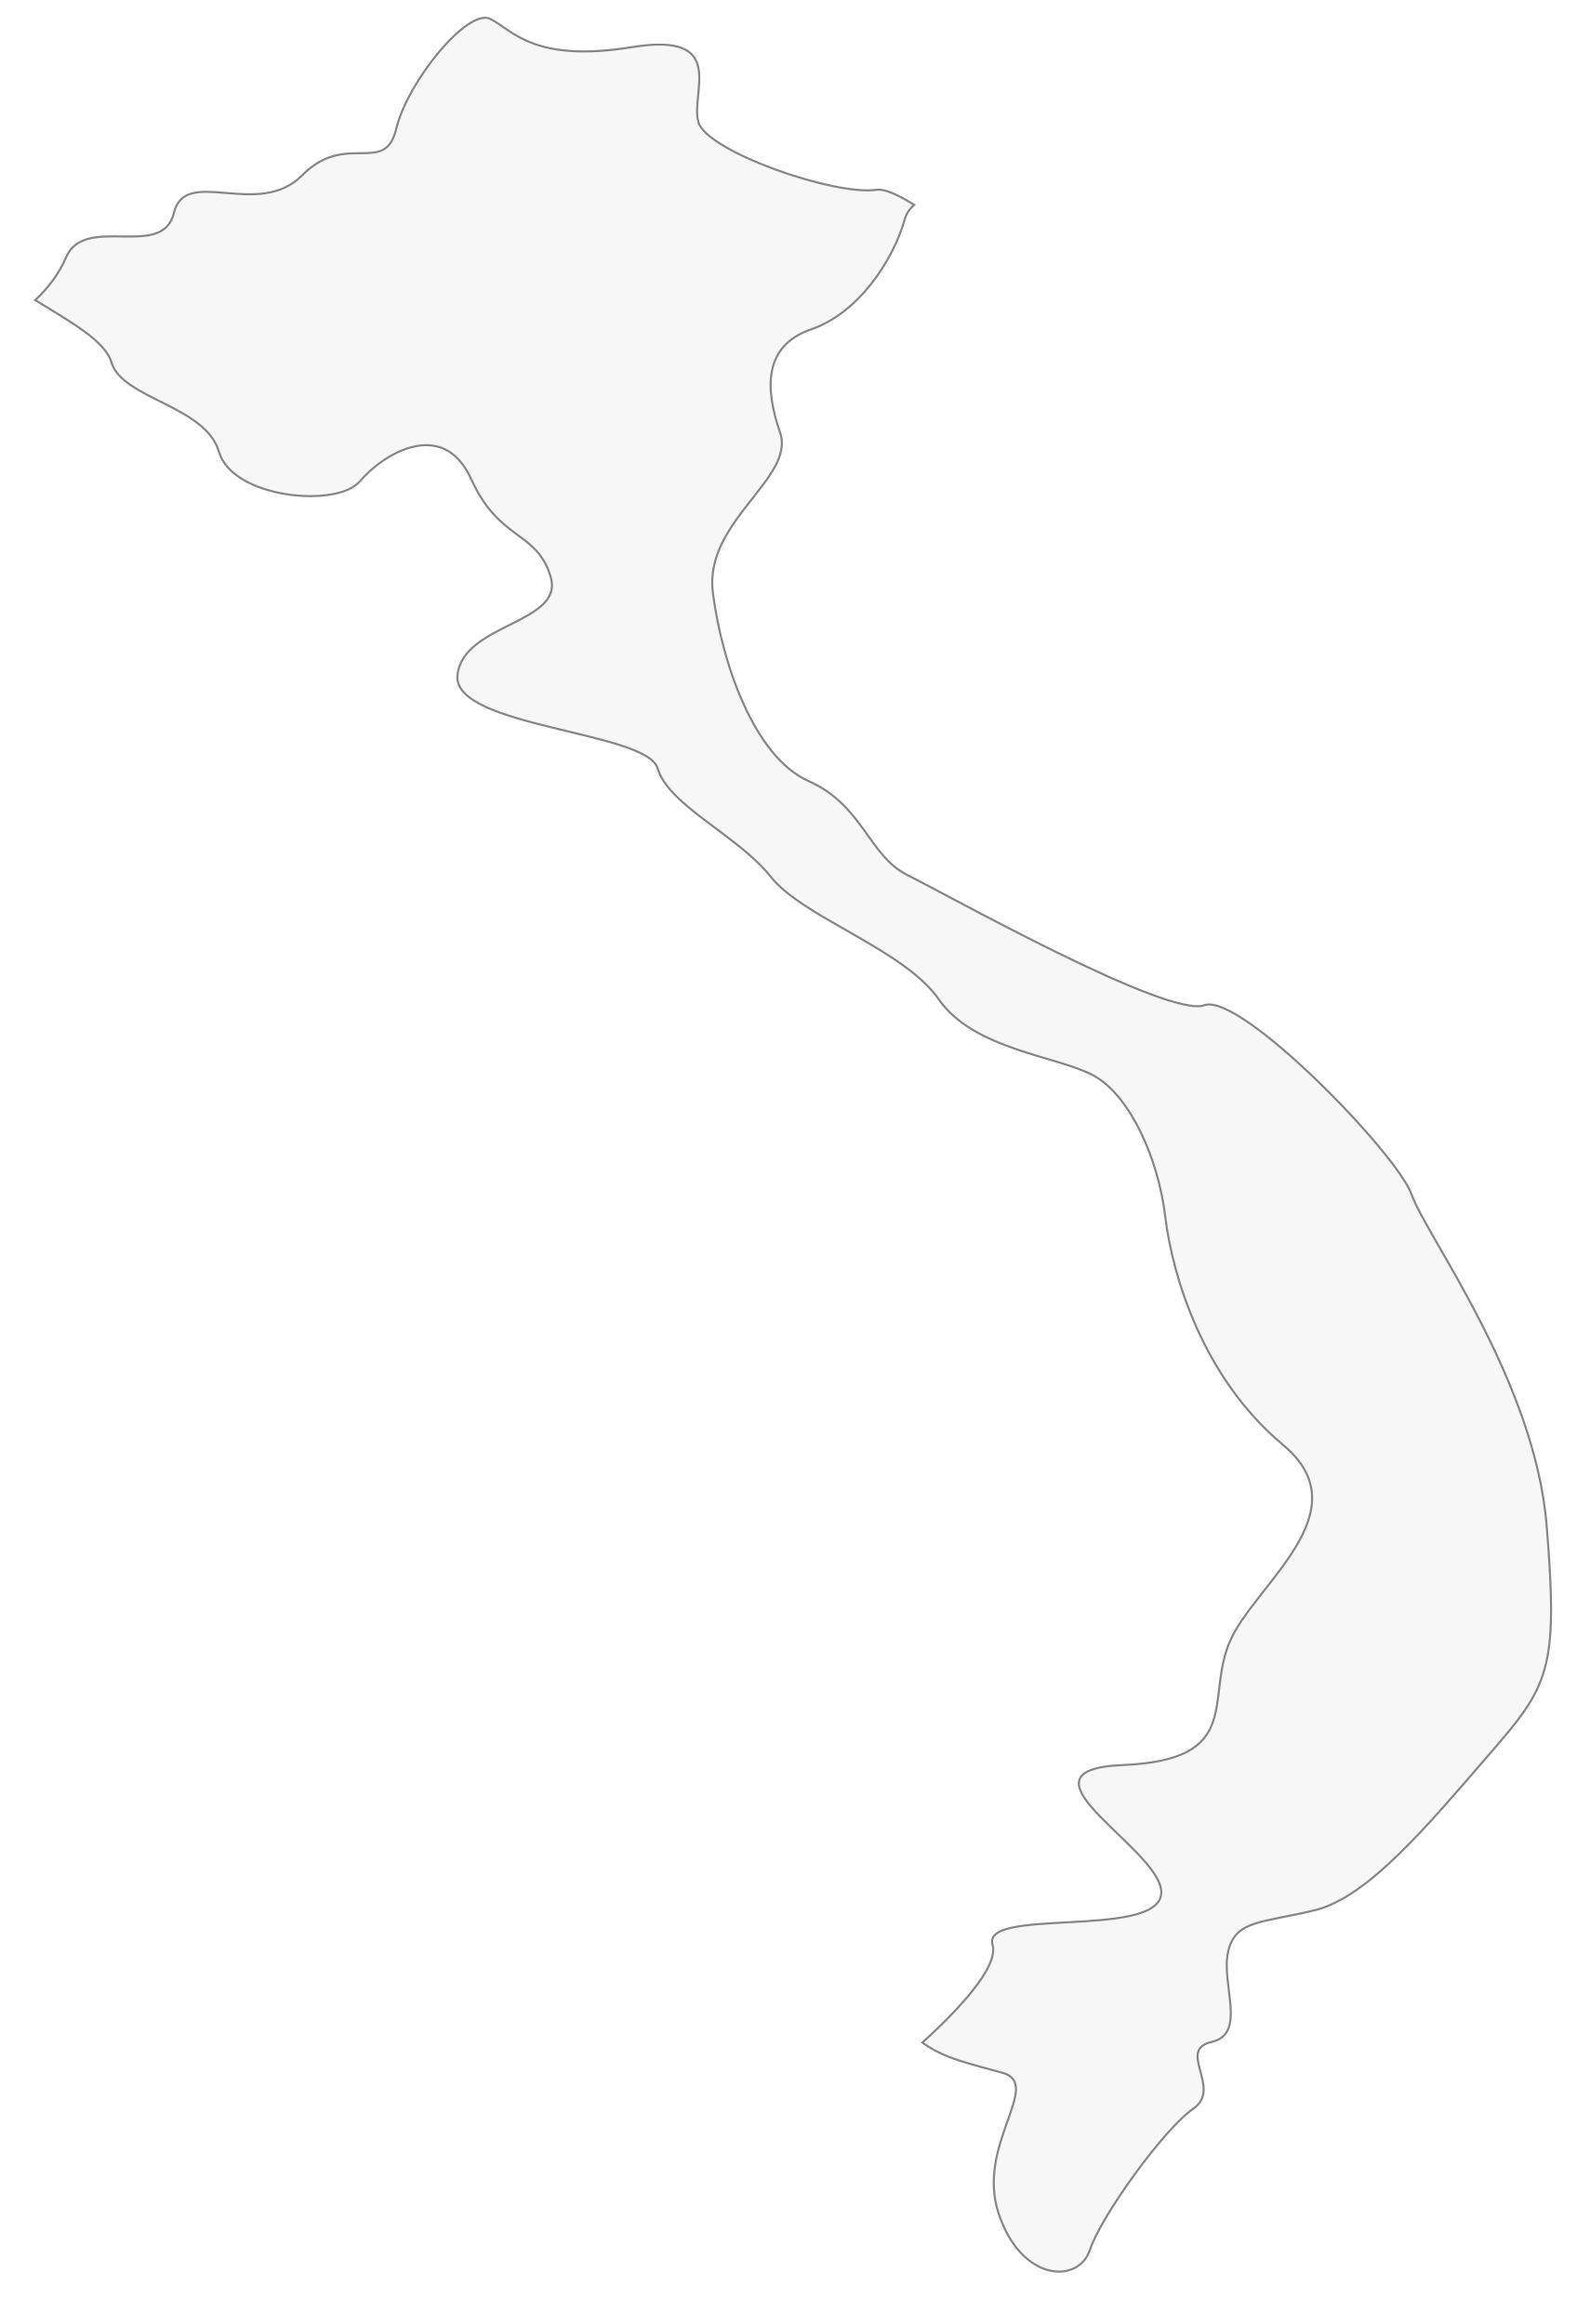
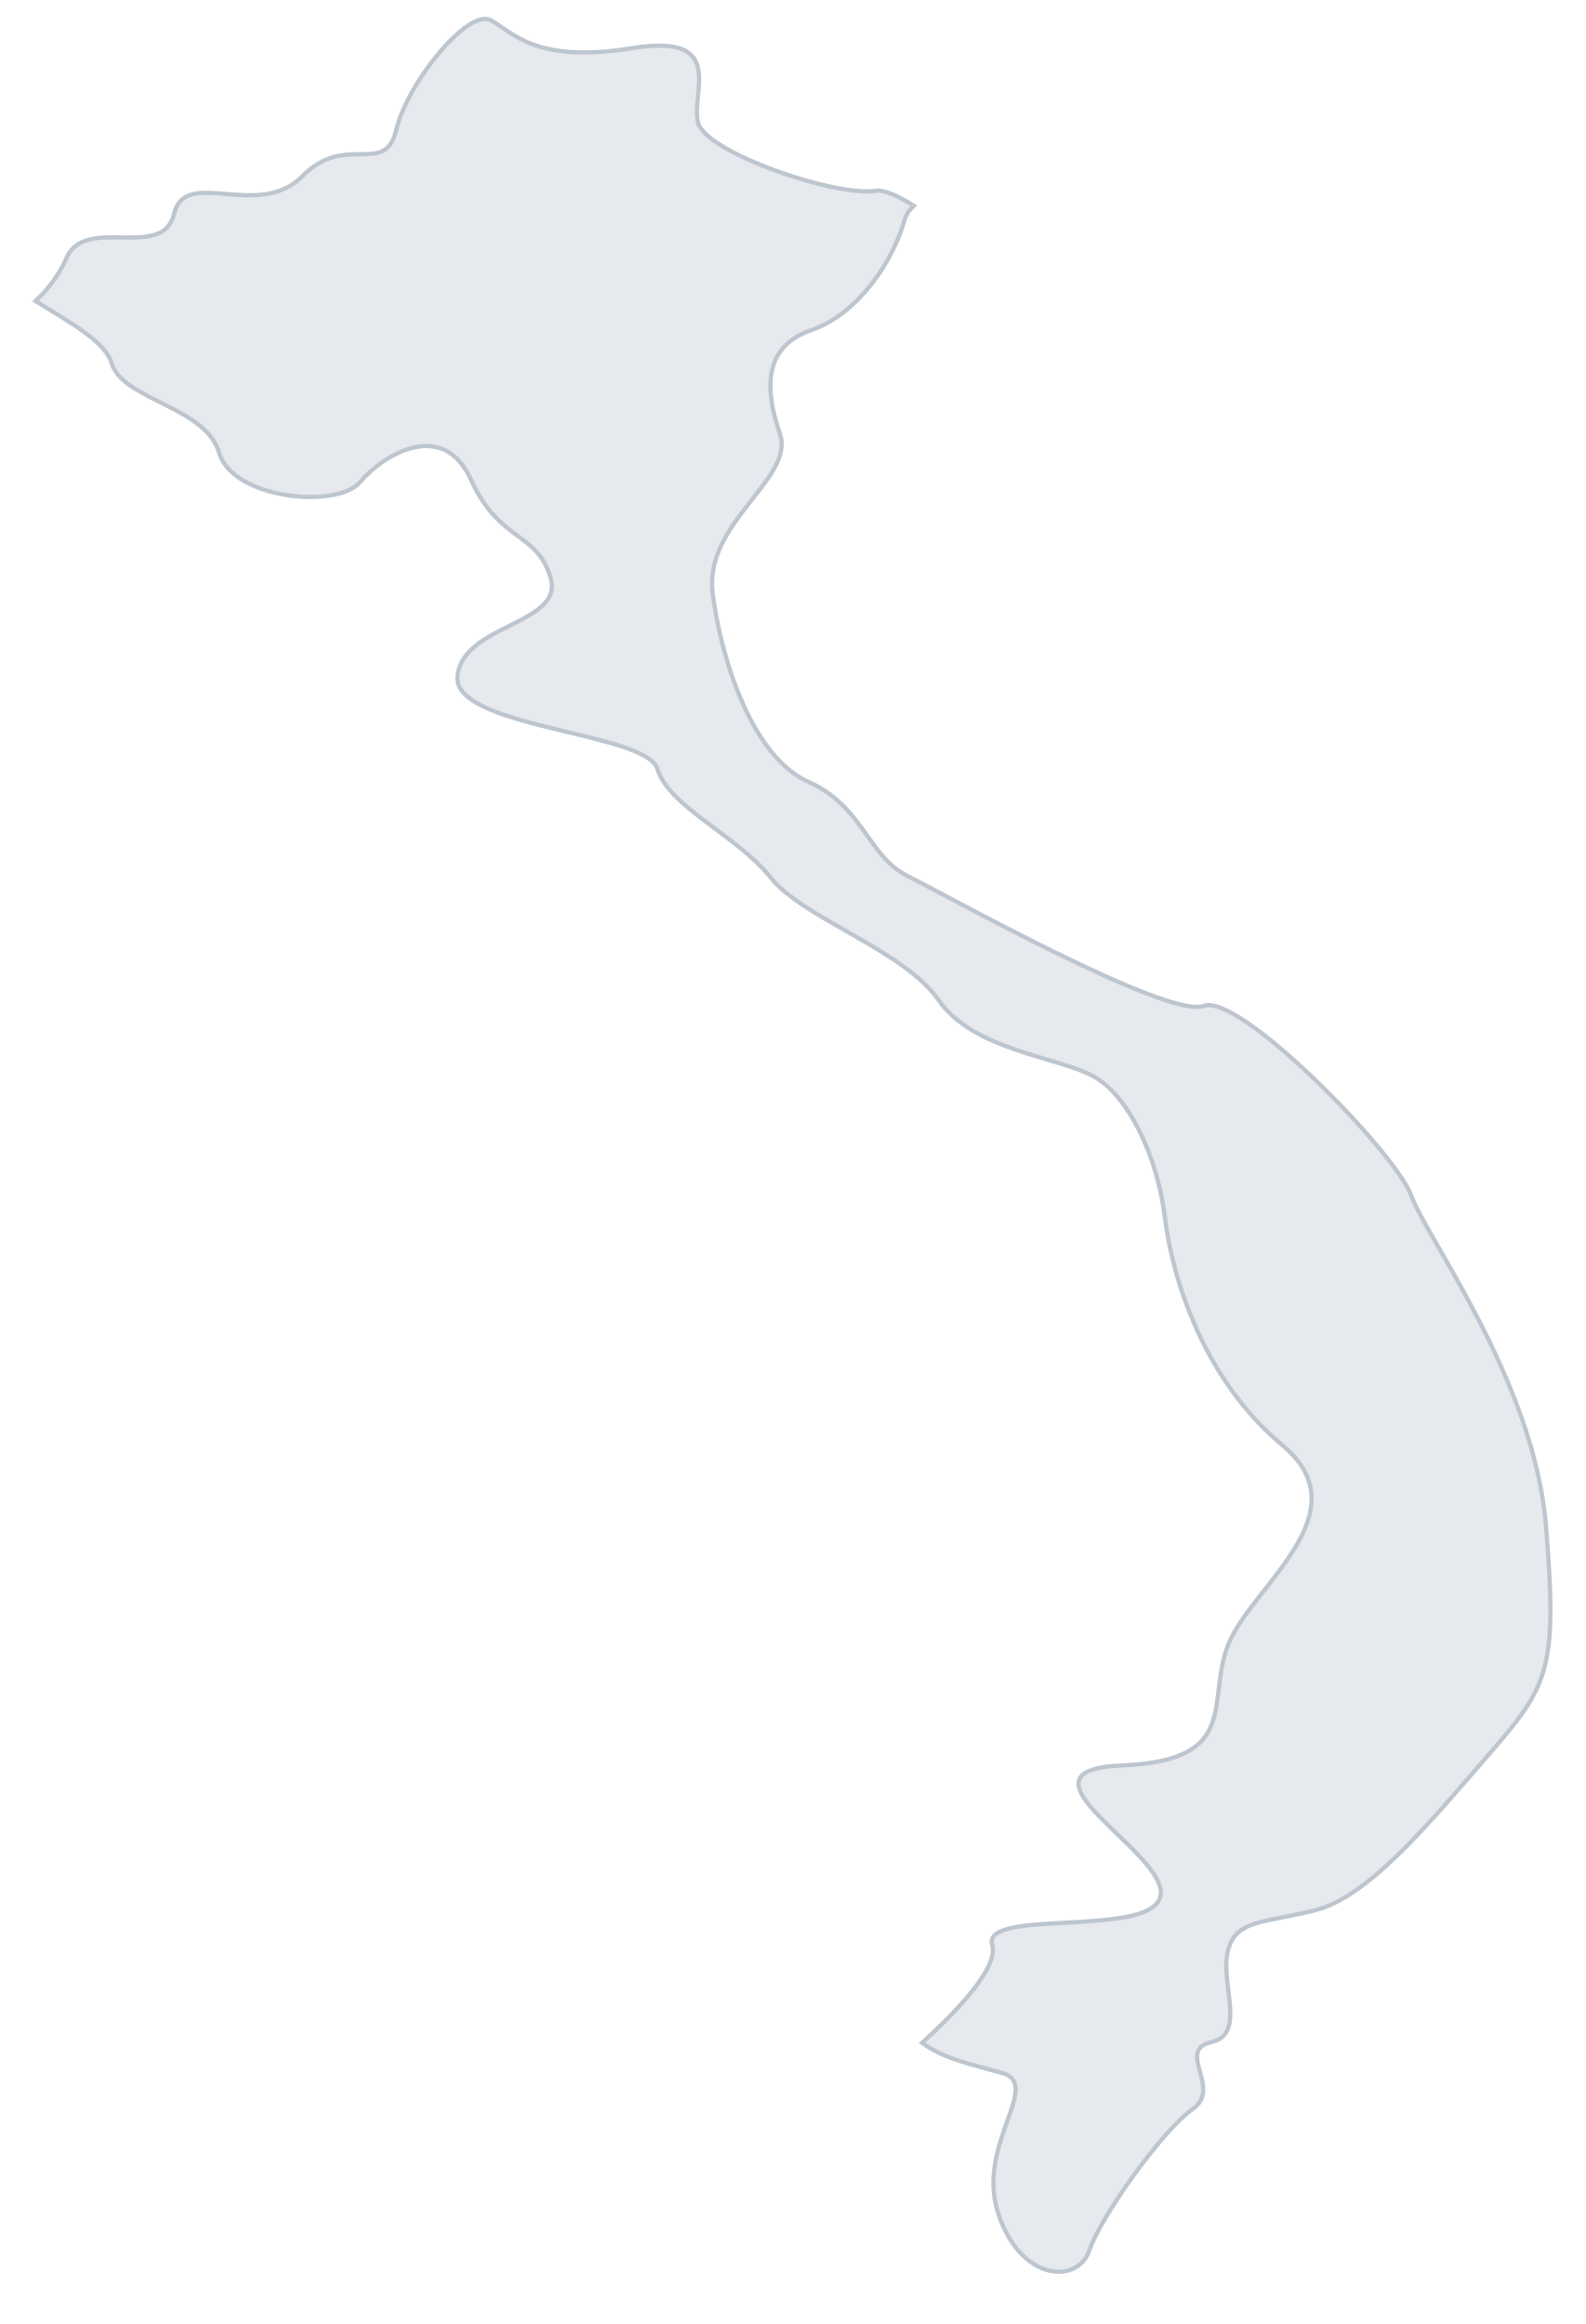
- <svg xmlns="http://www.w3.org/2000/svg" width="318" height="465" viewBox="0 0 318 465" fill="none">
-   <path fill-rule="evenodd" clip-rule="evenodd" d="M175.373 37.972C166.878 39.221 141.425 30.303 139.711 24.457C138.008 18.649 145.817 6.271 126.43 9.43C107.089 12.563 102.697 6.288 98.19 3.828C93.671 1.371 81.54 16.274 79.264 25.774C76.985 35.261 69.249 26.185 60.444 35.075C51.638 43.964 37.067 33.097 34.791 42.597C32.5 52.088 17.059 42.746 13.253 51.425C11.828 54.751 9.541 57.756 7.044 60.045C13.812 64.231 21.015 68.166 22.265 72.428C24.455 79.895 41.079 81.109 43.807 90.411C46.542 99.739 67.455 101.688 71.993 96.302C76.526 90.946 88.55 83.351 94.246 95.852C99.92 108.372 107.435 106.168 110.16 115.458C112.895 124.786 92.519 124.713 91.512 135.125C90.505 145.536 129.365 146.29 131.551 153.745C133.734 161.187 147.717 167.243 154.176 175.424C160.659 183.639 180.825 189.916 187.808 199.978C194.841 210.066 211.473 211.263 218.743 215.193C225.979 219.146 231.691 231.655 233.09 243.395C234.507 255.103 240.494 275.613 256.656 289.099C272.819 302.585 250.657 317.193 245.908 328.688C241.15 340.199 248.711 352.139 224.597 353.163C200.487 354.158 233.836 370.685 232.242 379.235C230.697 387.811 196.362 381.675 198.545 389.117C199.861 393.604 191.438 402.395 184.509 408.7C188.957 411.942 194.206 412.956 200.484 414.719C208.778 416.996 195.228 429.024 199.731 442.789C204.236 456.608 215.77 457.021 218.006 450.195C220.297 443.366 232.782 426.025 238.7 421.928C244.617 417.831 235.26 410.2 242.366 408.566C249.485 406.929 244.24 397.136 245.654 390.592C247.076 384.073 252.485 384.793 263.118 382.181C273.751 379.526 285.645 365.172 297.727 351.226C309.782 337.329 311.771 334.384 309.393 305.32C307.071 276.212 285.235 247.216 282.382 239.029C279.543 230.892 248.181 198.505 240.888 201.136C233.565 203.761 189.293 178.942 181.492 175.072C173.746 171.201 172.674 161.139 161.743 156.277C150.851 151.457 144.353 132.571 142.586 118.454C140.853 104.314 159.152 95.616 156.051 86.587C152.946 77.587 152.8 69.138 162.286 65.892C171.777 62.617 178.663 52.093 180.994 43.859C181.324 42.643 182.024 41.755 182.865 40.976C179.591 38.933 176.942 37.758 175.373 37.972Z" fill="#F7F7F7" stroke="#868686" stroke-width="0.419" />
+ <svg xmlns="http://www.w3.org/2000/svg" width="376" height="551" viewBox="0 0 376 551" fill="none">
+   <path fill-rule="evenodd" clip-rule="evenodd" d="M207.782 45.229C197.721 46.708 167.572 36.145 165.542 29.221C163.525 22.342 172.775 7.679 149.811 11.422C126.902 15.132 121.701 7.699 116.362 4.786C111.009 1.876 96.64 19.527 93.945 30.78C91.245 42.018 82.082 31.267 71.652 41.797C61.222 52.326 43.963 39.454 41.268 50.707C38.553 61.949 20.264 50.883 15.756 61.164C14.069 65.103 11.359 68.662 8.401 71.373C16.419 76.331 24.951 80.993 26.431 86.04C29.025 94.885 48.715 96.323 51.946 107.341C55.186 118.389 79.957 120.698 85.332 114.319C90.701 107.974 104.944 98.979 111.69 113.785C118.411 128.615 127.313 126.005 130.54 137.009C133.779 148.057 109.644 147.971 108.452 160.303C107.259 172.635 153.288 173.529 155.877 182.358C158.462 191.173 175.025 198.347 182.676 208.037C190.355 217.767 214.241 225.203 222.512 237.12C230.842 249.069 250.543 250.487 259.153 255.142C267.724 259.824 274.49 274.641 276.147 288.547C277.825 302.414 284.917 326.708 304.061 342.682C323.205 358.655 296.955 375.958 291.33 389.574C285.694 403.208 294.65 417.351 266.087 418.564C237.53 419.742 277.031 439.319 275.143 449.445C273.313 459.603 232.644 452.335 235.229 461.15C236.788 466.466 226.812 476.878 218.604 484.346C223.873 488.186 230.09 489.387 237.526 491.475C247.35 494.173 231.301 508.42 236.635 524.724C241.971 541.092 255.632 541.581 258.281 533.495C260.994 525.407 275.783 504.867 282.792 500.014C289.801 495.162 278.718 486.122 287.135 484.187C295.567 482.248 289.354 470.649 291.029 462.897C292.713 455.175 299.121 456.029 311.714 452.934C324.309 449.79 338.397 432.788 352.708 416.269C366.987 399.808 369.343 396.32 366.526 361.895C363.775 327.418 337.912 293.073 334.532 283.375C331.169 273.737 294.023 235.376 285.383 238.492C276.71 241.601 224.271 212.203 215.031 207.62C205.855 203.034 204.586 191.117 191.638 185.357C178.738 179.648 171.04 157.278 168.948 140.557C166.895 123.808 188.569 113.507 184.897 102.812C181.218 92.151 181.045 82.144 192.282 78.299C203.524 74.42 211.68 61.954 214.441 52.202C214.831 50.762 215.66 49.71 216.657 48.787C212.779 46.367 209.641 44.975 207.782 45.229Z" fill="#E6E9ED" />
+   <path fill-rule="evenodd" clip-rule="evenodd" d="M207.782 45.229C197.721 46.708 167.572 36.145 165.542 29.221C163.525 22.342 172.775 7.679 149.811 11.422C126.902 15.132 121.701 7.699 116.362 4.786C111.009 1.876 96.64 19.527 93.945 30.78C91.245 42.018 82.082 31.267 71.652 41.797C61.222 52.326 43.963 39.454 41.268 50.707C38.553 61.949 20.264 50.883 15.756 61.164C14.069 65.103 11.359 68.662 8.401 71.373C16.419 76.331 24.951 80.993 26.431 86.04C29.025 94.885 48.715 96.323 51.946 107.341C55.186 118.389 79.957 120.698 85.332 114.319C90.701 107.974 104.944 98.979 111.69 113.785C118.411 128.615 127.313 126.005 130.54 137.009C133.779 148.057 109.644 147.971 108.452 160.303C107.259 172.635 153.288 173.529 155.877 182.358C158.462 191.173 175.025 198.347 182.676 208.037C190.355 217.767 214.241 225.203 222.512 237.12C230.842 249.069 250.543 250.487 259.153 255.142C267.724 259.824 274.49 274.641 276.147 288.547C277.825 302.414 284.917 326.708 304.061 342.682C323.205 358.655 296.955 375.958 291.33 389.574C285.694 403.208 294.65 417.351 266.087 418.564C237.53 419.742 277.031 439.319 275.143 449.445C273.313 459.603 232.644 452.335 235.229 461.15C236.788 466.466 226.812 476.878 218.604 484.346C223.873 488.186 230.09 489.387 237.526 491.475C247.35 494.173 231.301 508.42 236.635 524.724C241.971 541.092 255.632 541.581 258.281 533.495C260.994 525.407 275.783 504.867 282.792 500.014C289.801 495.162 278.718 486.122 287.135 484.187C295.567 482.248 289.354 470.649 291.029 462.897C292.713 455.175 299.121 456.029 311.714 452.934C324.309 449.79 338.397 432.788 352.708 416.269C366.987 399.808 369.343 396.32 366.526 361.895C363.775 327.418 337.912 293.073 334.532 283.375C331.169 273.737 294.023 235.376 285.383 238.492C276.71 241.601 224.271 212.203 215.031 207.62C205.855 203.034 204.586 191.117 191.638 185.357C178.738 179.648 171.04 157.278 168.948 140.557C166.895 123.808 188.569 113.507 184.897 102.812C181.218 92.151 181.045 82.144 192.282 78.299C203.524 74.42 211.68 61.954 214.441 52.202C214.831 50.762 215.66 49.71 216.657 48.787C212.779 46.367 209.641 44.975 207.782 45.229Z" fill="none" stroke="#BDC6CF" strokeDasharray="16 16" />
</svg>
